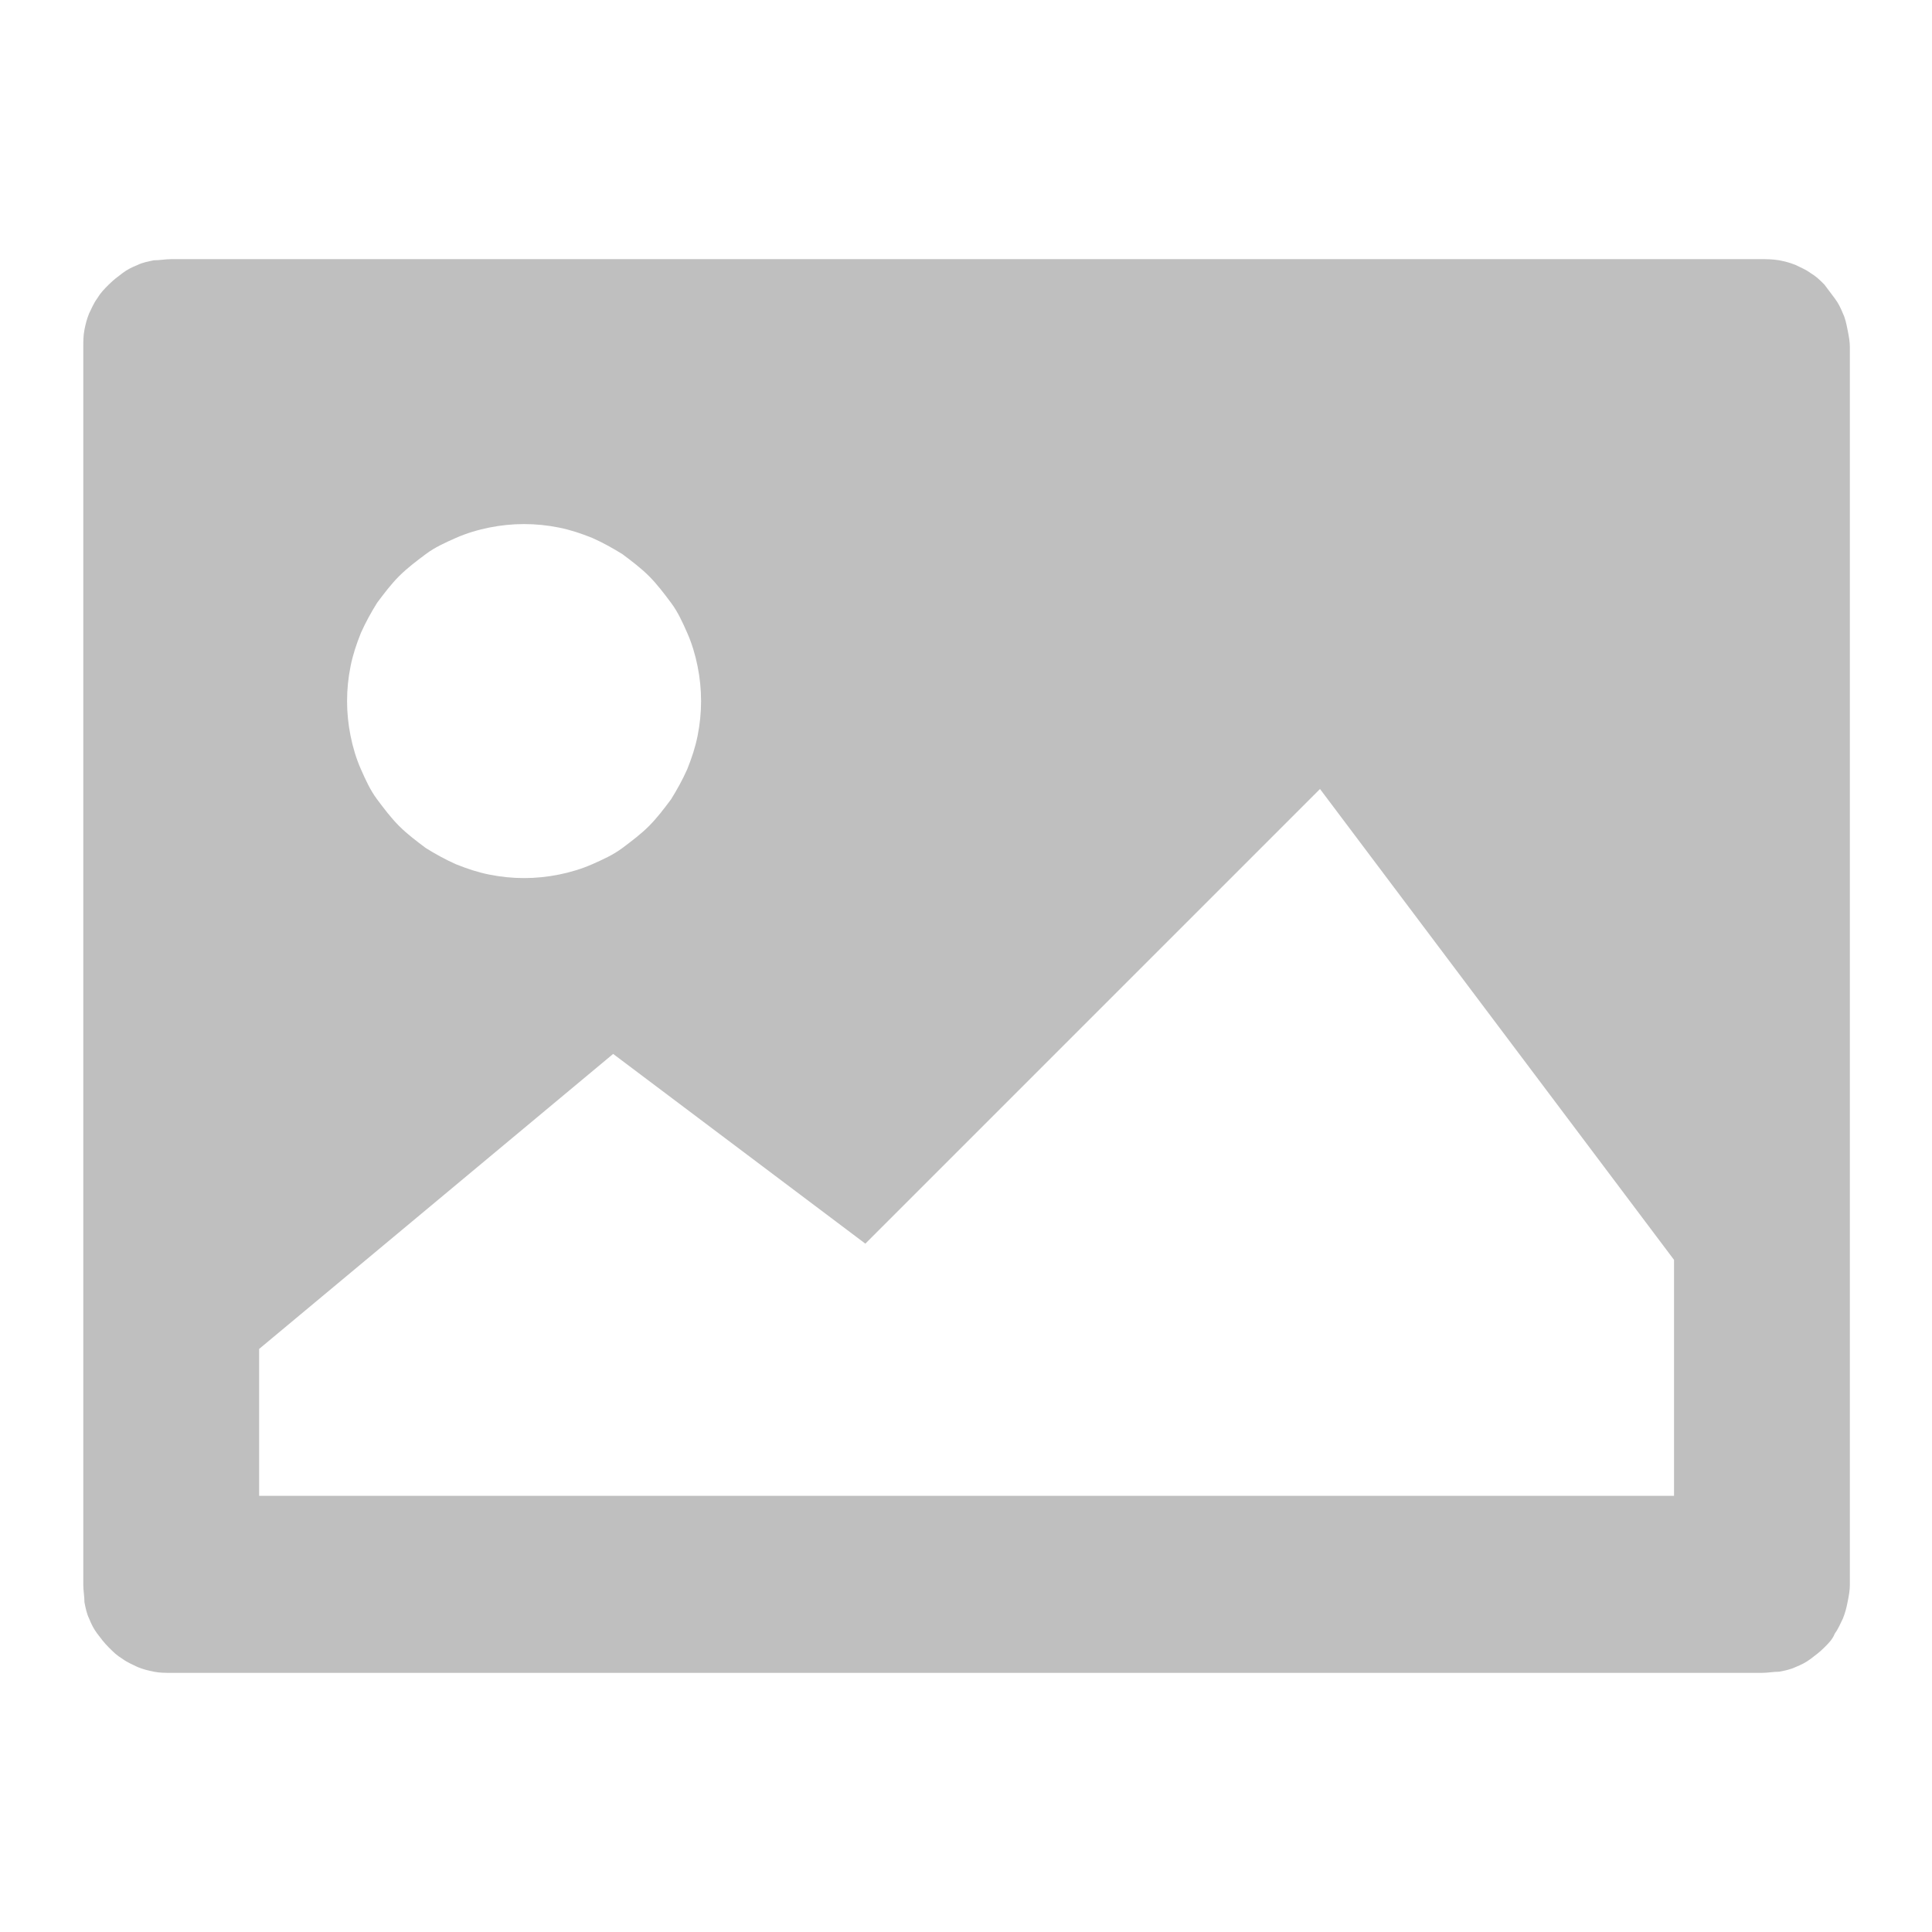
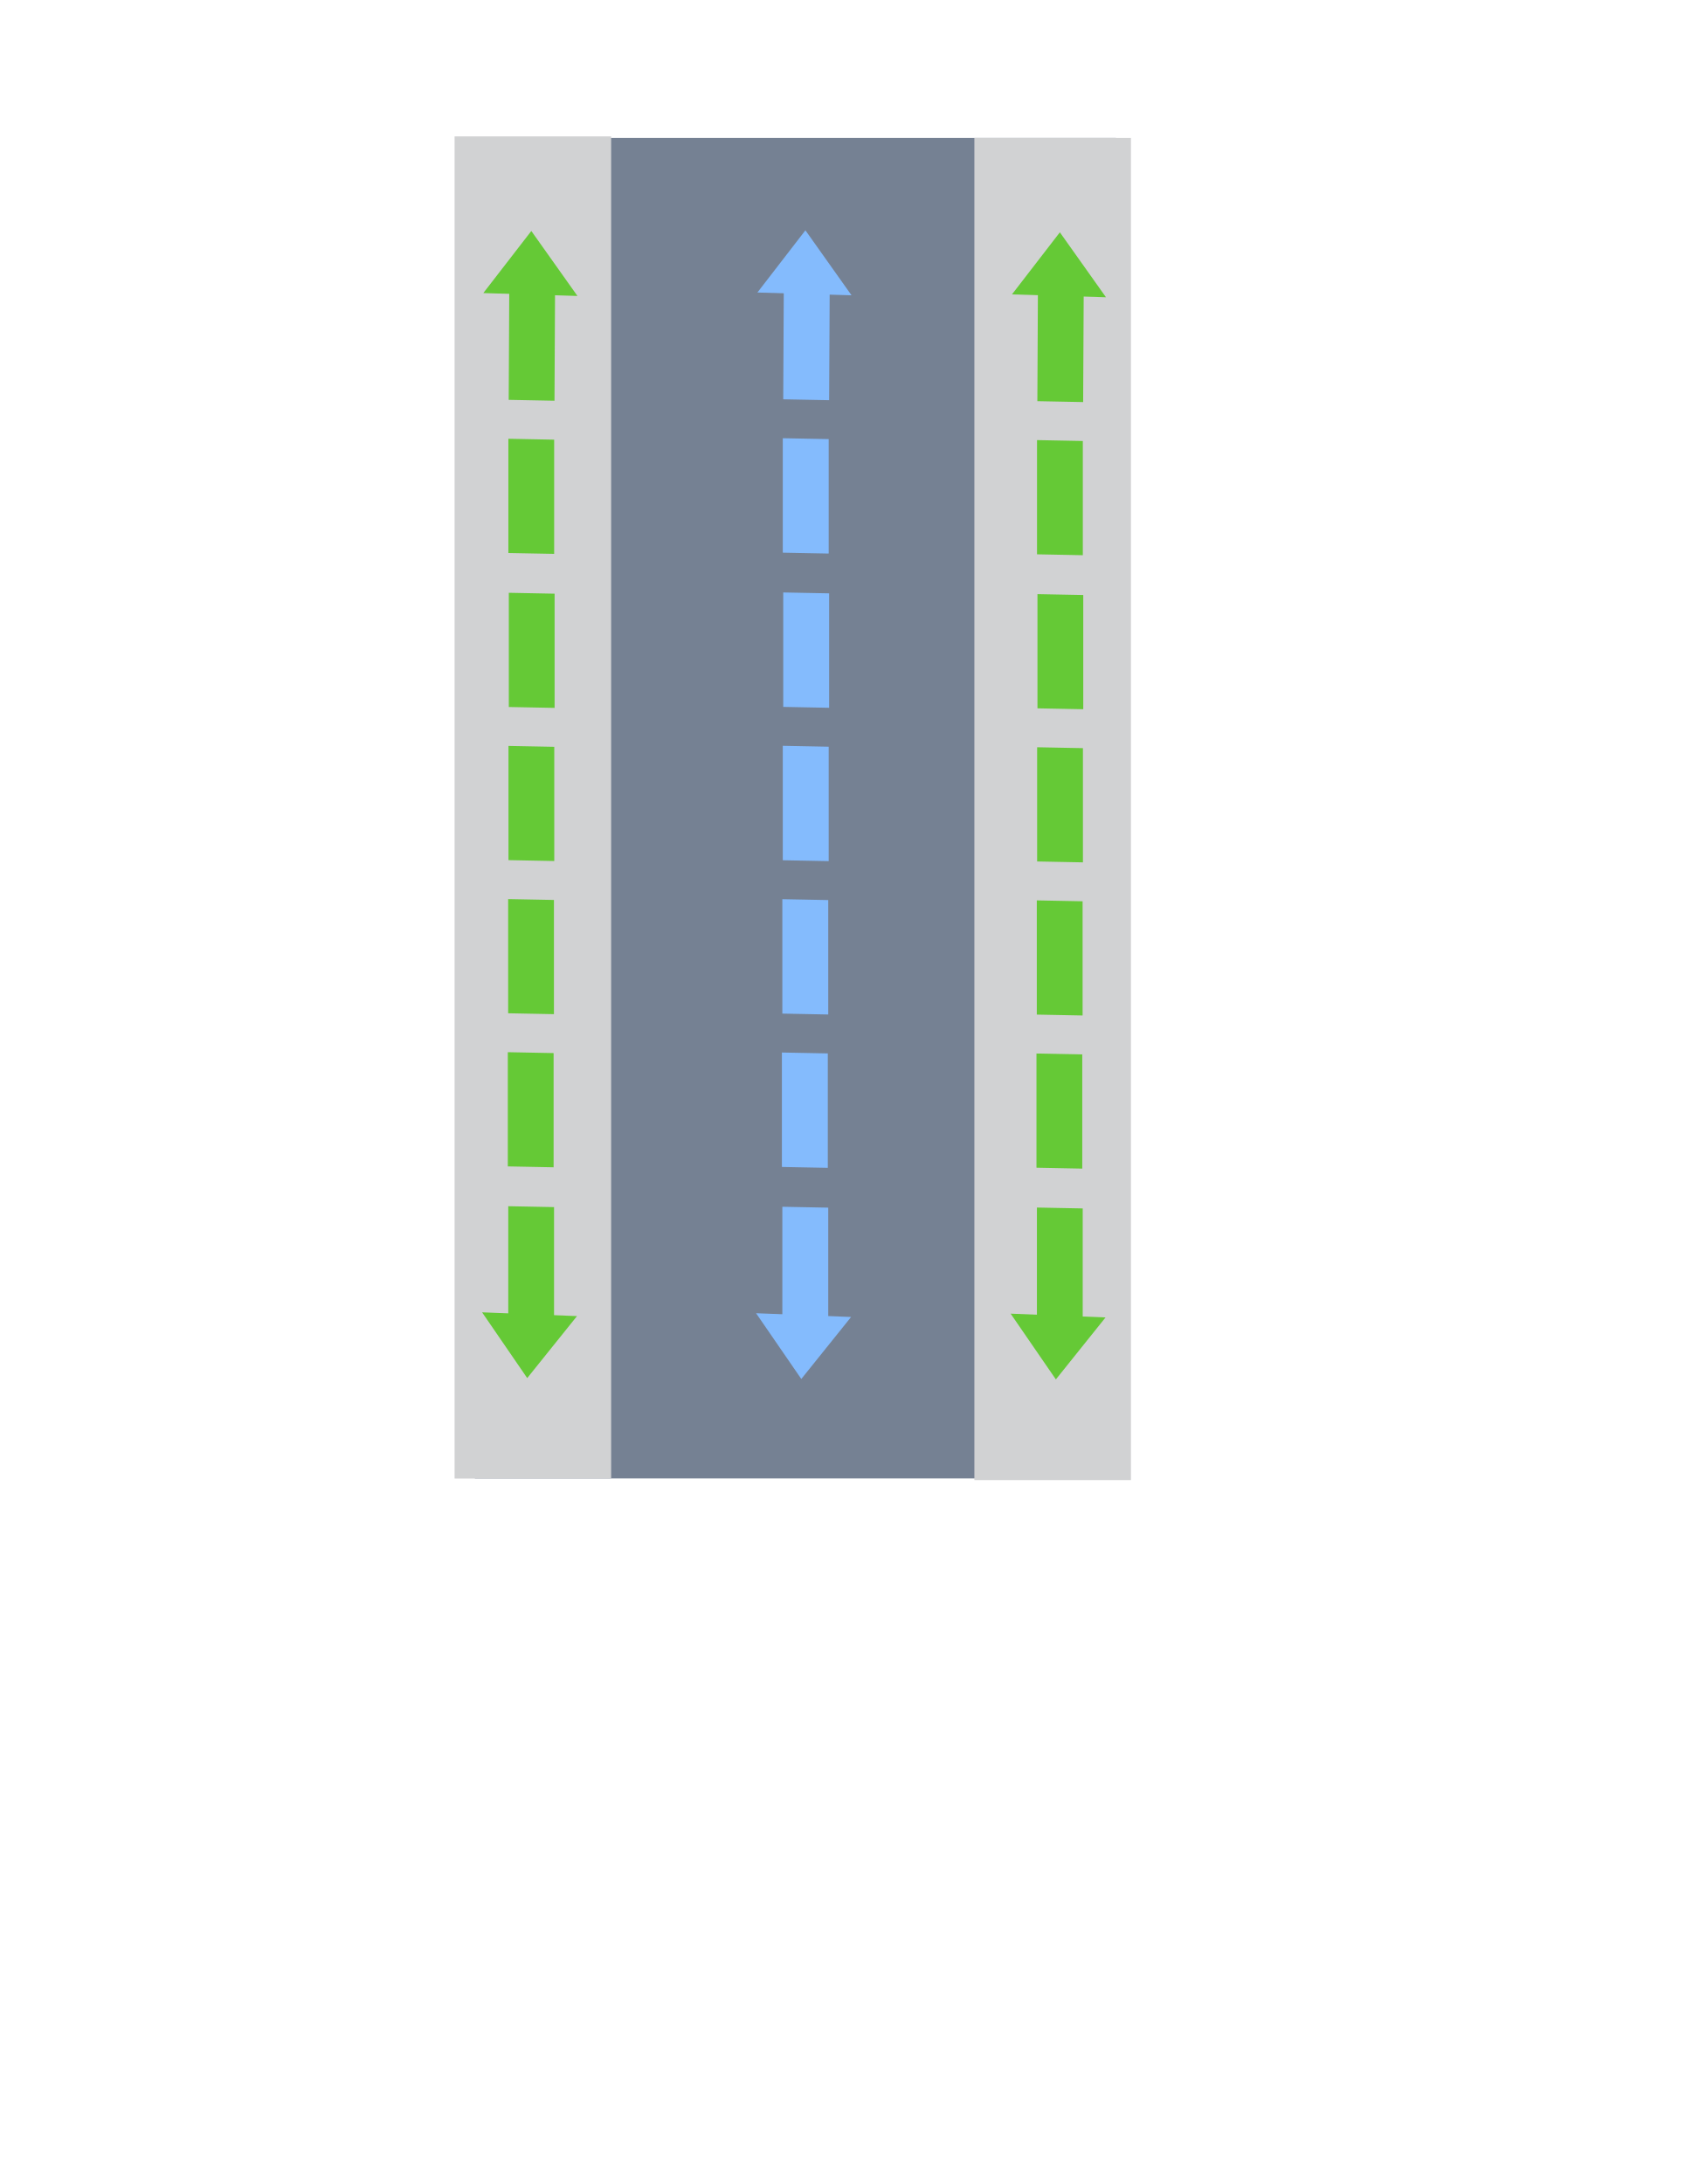
- <svg xmlns="http://www.w3.org/2000/svg" version="1.1" id="Layer_1" x="0px" y="0px" viewBox="0 0 167 167" style="enable-background:new 0 0 167 167;" xml:space="preserve">
-   <style type="text/css">
- 	.st0{fill:#BFBFBF;}
- </style>
+ <svg xmlns="http://www.w3.org/2000/svg" id="a" viewBox="0 0 153.82 196.96">
+   <defs>
+     <style>.b{fill:#84bbfd;}.c{fill:#758193;}.d{fill:#d1d2d3;}.e{fill:#65c936;}</style>
+   </defs>
  <g>
-     <g>
-       <path class="st0" d="M152.2,22.4H14.8c-0.5,0-1,0.1-1.5,0.1c-0.5,0.1-1,0.2-1.4,0.4c-0.5,0.2-0.9,0.4-1.3,0.7    c-0.4,0.3-0.8,0.6-1.2,1c-0.4,0.4-0.7,0.7-1,1.2c-0.3,0.4-0.5,0.9-0.7,1.3c-0.2,0.5-0.3,0.9-0.4,1.4c-0.1,0.5-0.1,1-0.1,1.5V137    c0,0.5,0.1,1,0.1,1.5c0.1,0.5,0.2,1,0.4,1.4c0.2,0.5,0.4,0.9,0.7,1.3c0.3,0.4,0.6,0.8,1,1.2c0.4,0.4,0.7,0.7,1.2,1    c0.4,0.3,0.9,0.5,1.3,0.7c0.5,0.2,0.9,0.3,1.4,0.4c0.5,0.1,1,0.1,1.5,0.1h137.5c0.5,0,1-0.1,1.5-0.1c0.5-0.1,1-0.2,1.4-0.4    c0.5-0.2,0.9-0.4,1.3-0.7c0.4-0.3,0.8-0.6,1.2-1c0.4-0.4,0.7-0.7,0.9-1.2c0.3-0.4,0.5-0.9,0.7-1.3c0.2-0.5,0.3-0.9,0.4-1.4    c0.1-0.5,0.2-1,0.2-1.5V30c0-0.5-0.1-1-0.2-1.5c-0.1-0.5-0.2-1-0.4-1.4c-0.2-0.5-0.4-0.9-0.7-1.3c-0.3-0.4-0.6-0.8-0.9-1.2    c-0.4-0.4-0.7-0.7-1.2-1c-0.4-0.3-0.9-0.5-1.3-0.7c-0.5-0.2-0.9-0.3-1.4-0.4C153.2,22.4,152.7,22.4,152.2,22.4z M45.3,45.3    c1,0,2,0.1,3,0.3c1,0.2,1.9,0.5,2.9,0.9c0.9,0.4,1.8,0.9,2.6,1.4c0.8,0.6,1.6,1.2,2.3,1.9c0.7,0.7,1.3,1.5,1.9,2.3    c0.6,0.8,1,1.7,1.4,2.6c0.4,0.9,0.7,1.9,0.9,2.9c0.2,1,0.3,2,0.3,3c0,1-0.1,2-0.3,3c-0.2,1-0.5,1.9-0.9,2.9    c-0.4,0.9-0.9,1.8-1.4,2.6c-0.6,0.8-1.2,1.6-1.9,2.3c-0.7,0.7-1.5,1.3-2.3,1.9c-0.8,0.6-1.7,1-2.6,1.4c-0.9,0.4-1.9,0.7-2.9,0.9    c-1,0.2-2,0.3-3,0.3c-1,0-2-0.1-3-0.3c-1-0.2-1.9-0.5-2.9-0.9c-0.9-0.4-1.8-0.9-2.6-1.4c-0.8-0.6-1.6-1.2-2.3-1.9    c-0.7-0.7-1.3-1.5-1.9-2.3c-0.6-0.8-1-1.7-1.4-2.6c-0.4-0.9-0.7-1.9-0.9-2.9c-0.2-1-0.3-2-0.3-3c0-1,0.1-2,0.3-3    c0.2-1,0.5-1.9,0.9-2.9c0.4-0.9,0.9-1.8,1.4-2.6c0.6-0.8,1.2-1.6,1.9-2.3c0.7-0.7,1.5-1.3,2.3-1.9c0.8-0.6,1.7-1,2.6-1.4    c0.9-0.4,1.9-0.7,2.9-0.9C43.3,45.4,44.3,45.3,45.3,45.3z M144.6,129.3H22.4v-12.7l30.6-25.5l21.8,16.4l39.3-39.3l30.6,40.7V129.3    z" />
-     </g>
+     <rect class="c" x="42.83" y="12.44" width="57.82" height="120.89" />
+     <rect class="d" x="41" y="12.3" width="14.12" height="121.04" />
+     <rect class="d" x="87.88" y="12.44" width="14.12" height="121.04" />
+   </g>
+   <g>
+     <path class="e" d="M45.84,119.08v-10.3l4.13,.08v10.3m-4.17-13.97v-10.3l4.13,.08v10.3m-4.1-13.89v-10.3l4.13,.08v10.3m-4.1-13.89v-10.3l4.13,.08v10.3m-4.1-13.89v-10.3l4.13,.08v10.3m-4.17-13.97v-10.3l4.13,.08v10.3m-4.1-13.89l.05-9.91,4.13,.08-.05,9.91" />
+     <polygon class="e" points="47.92 20.83 47.92 20.83 43.59 26.43 52.08 26.69 47.92 20.83" />
+     <polygon class="e" points="47.55 124.28 47.55 124.28 52.04 118.69 43.48 118.35 47.55 124.28" />
+   </g>
+   <g>
+     <path class="b" d="M70.56,119.15v-10.32l4.14,.08v10.32m-4.18-13.99v-10.32l4.14,.08v10.32m-4.1-13.91v-10.32l4.14,.08v10.32m-4.1-13.91v-10.32l4.14,.08v10.32m-4.1-13.91v-10.32l4.14,.08v10.32m-4.18-13.99v-10.32l4.14,.08v10.32m-4.1-13.91l.05-9.92,4.14,.08-.05,9.92" />
+     <polygon class="b" points="72.64 20.77 72.64 20.77 68.31 26.38 76.8 26.63 72.64 20.77" />
+     <polygon class="b" points="72.27 124.36 72.27 124.36 76.76 118.77 68.19 118.43 72.27 124.36" />
+   </g>
+   <g>
+     <path class="e" d="M93.52,119.2v-10.3l4.13,.08v10.3m-4.17-13.97v-10.3l4.13,.08v10.3m-4.1-13.89v-10.3l4.13,.08v10.3m-4.1-13.89v-10.3l4.13,.08v10.3m-4.1-13.89v-10.3l4.13,.08v10.3m-4.17-13.97v-10.3l4.13,.08v10.3m-4.1-13.89l.05-9.91,4.13,.08-.05,9.91" />
+     <polygon class="e" points="95.59 20.95 95.59 20.95 91.27 26.55 99.75 26.81 95.59 20.95" />
+     <polygon class="e" points="95.23 124.4 95.23 124.4 99.71 118.81 91.15 118.47 95.23 124.4" />
  </g>
</svg>
